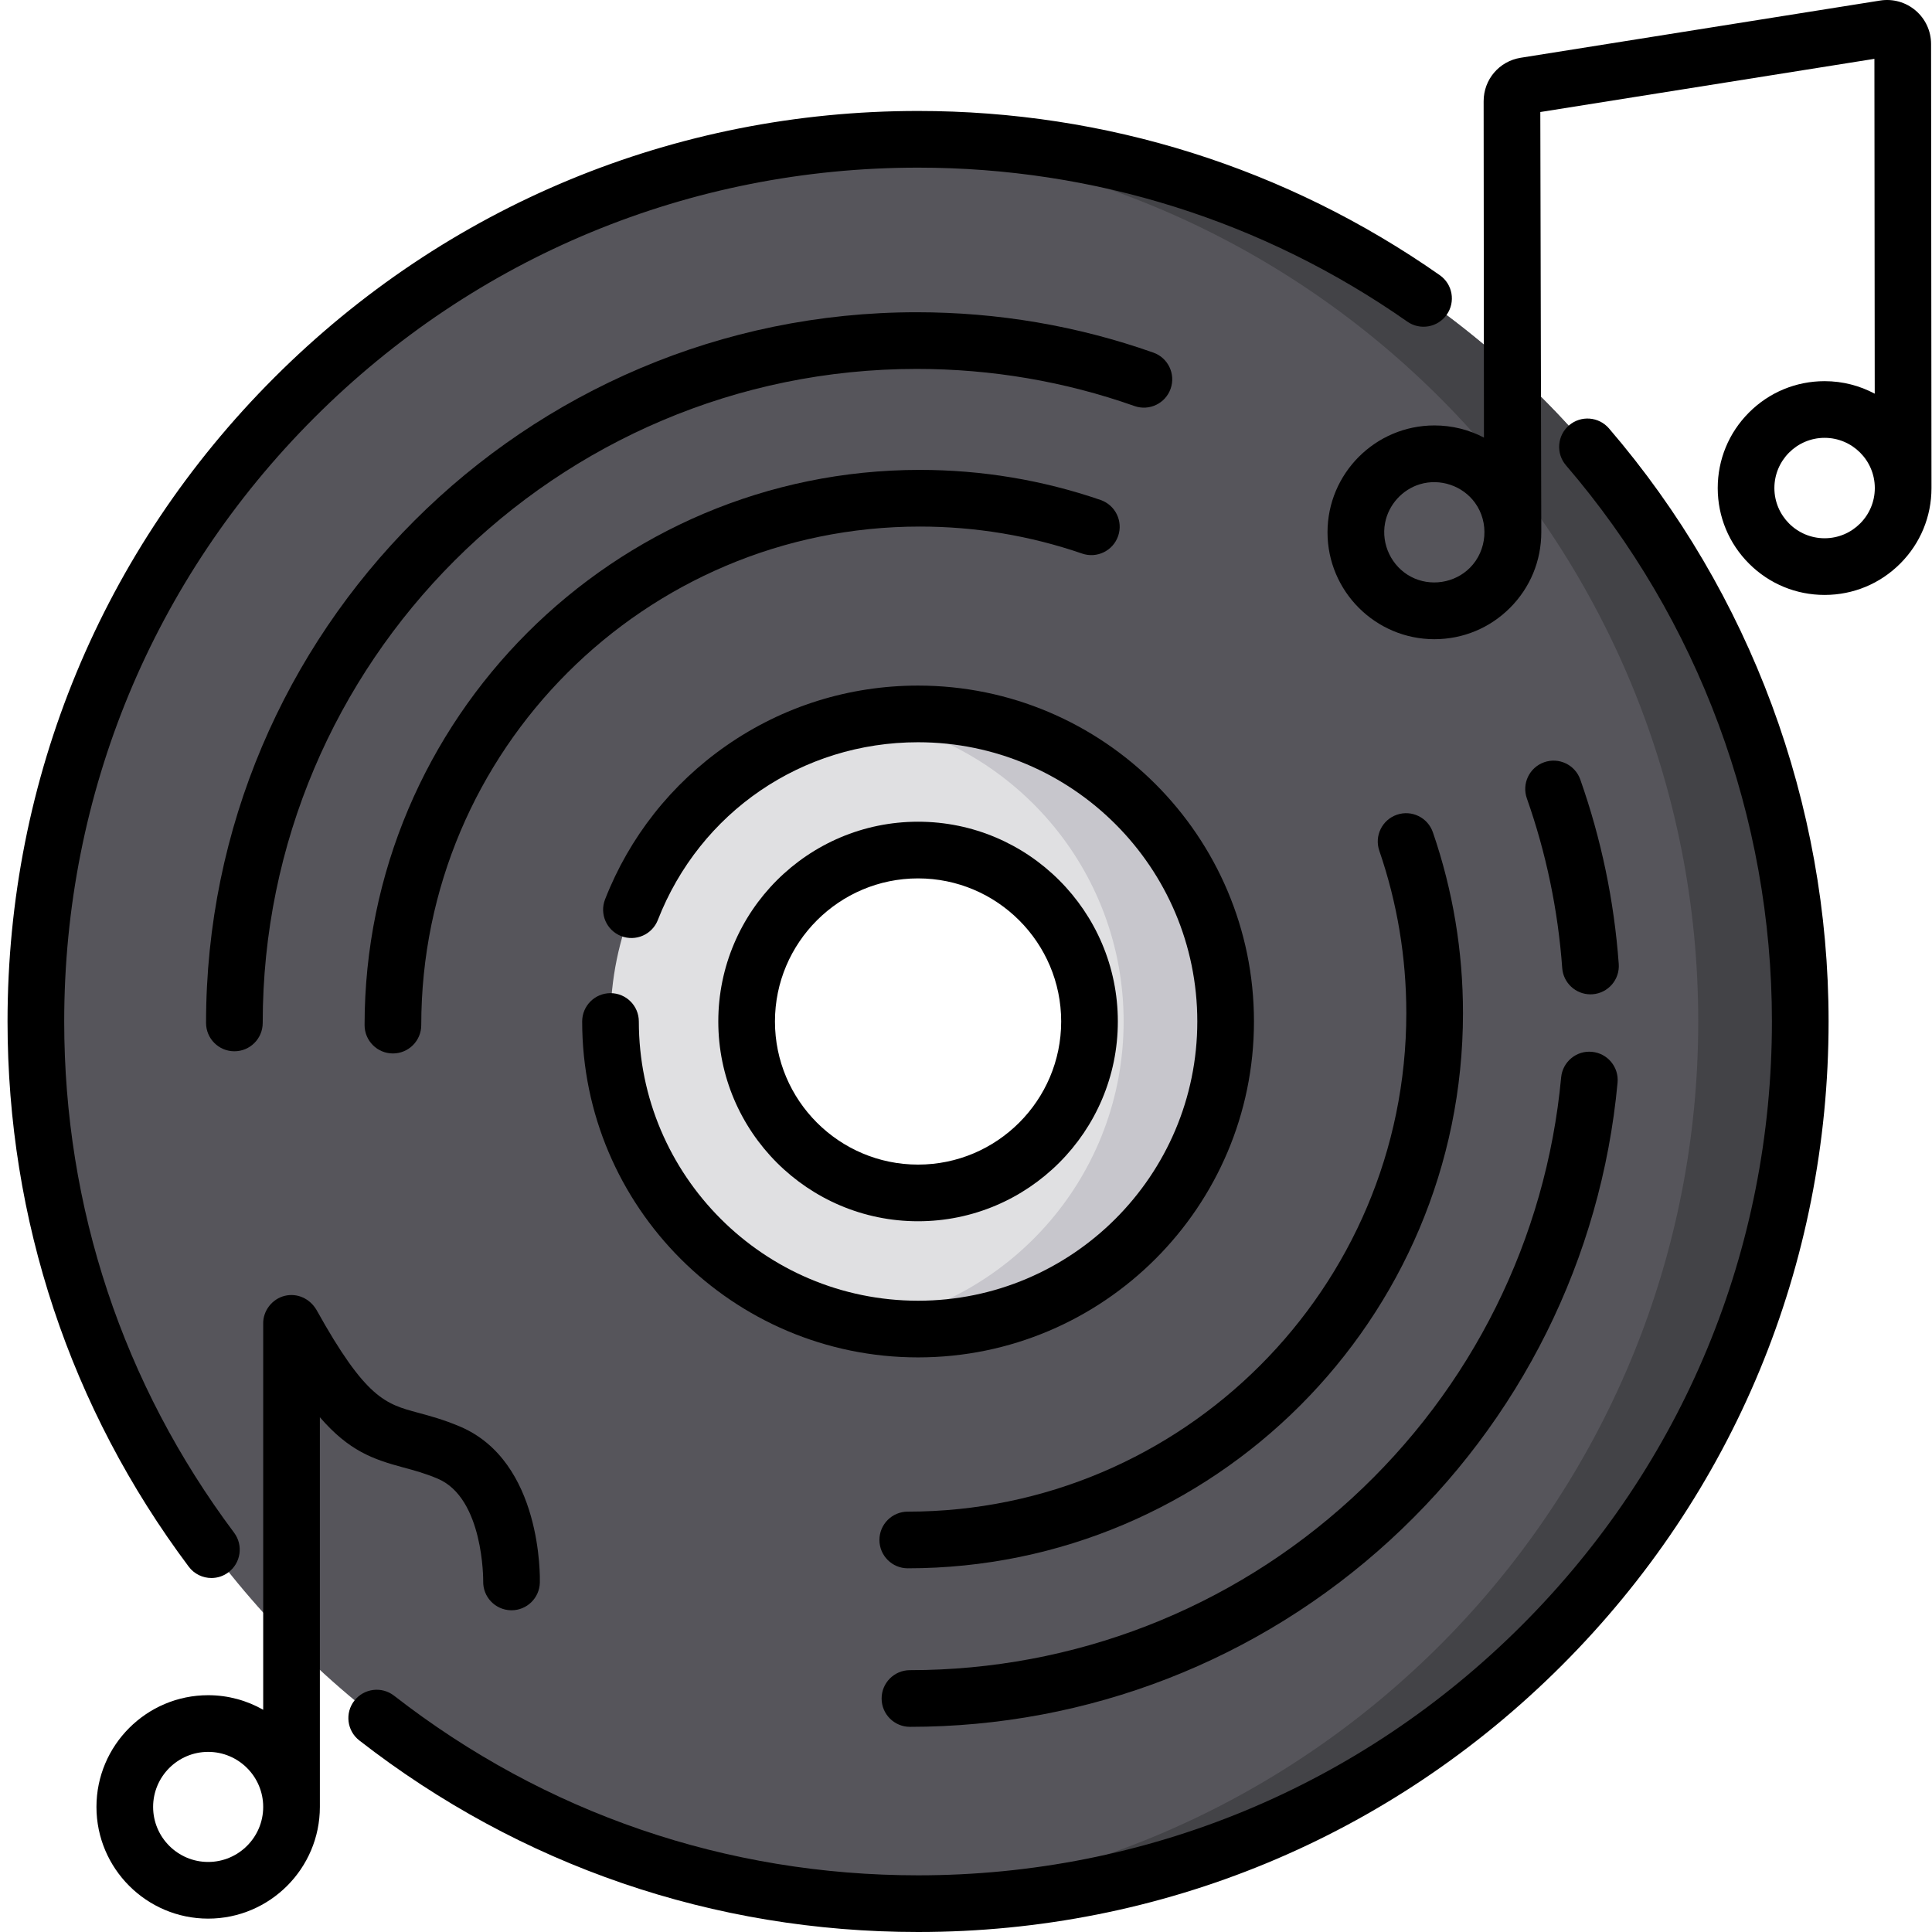
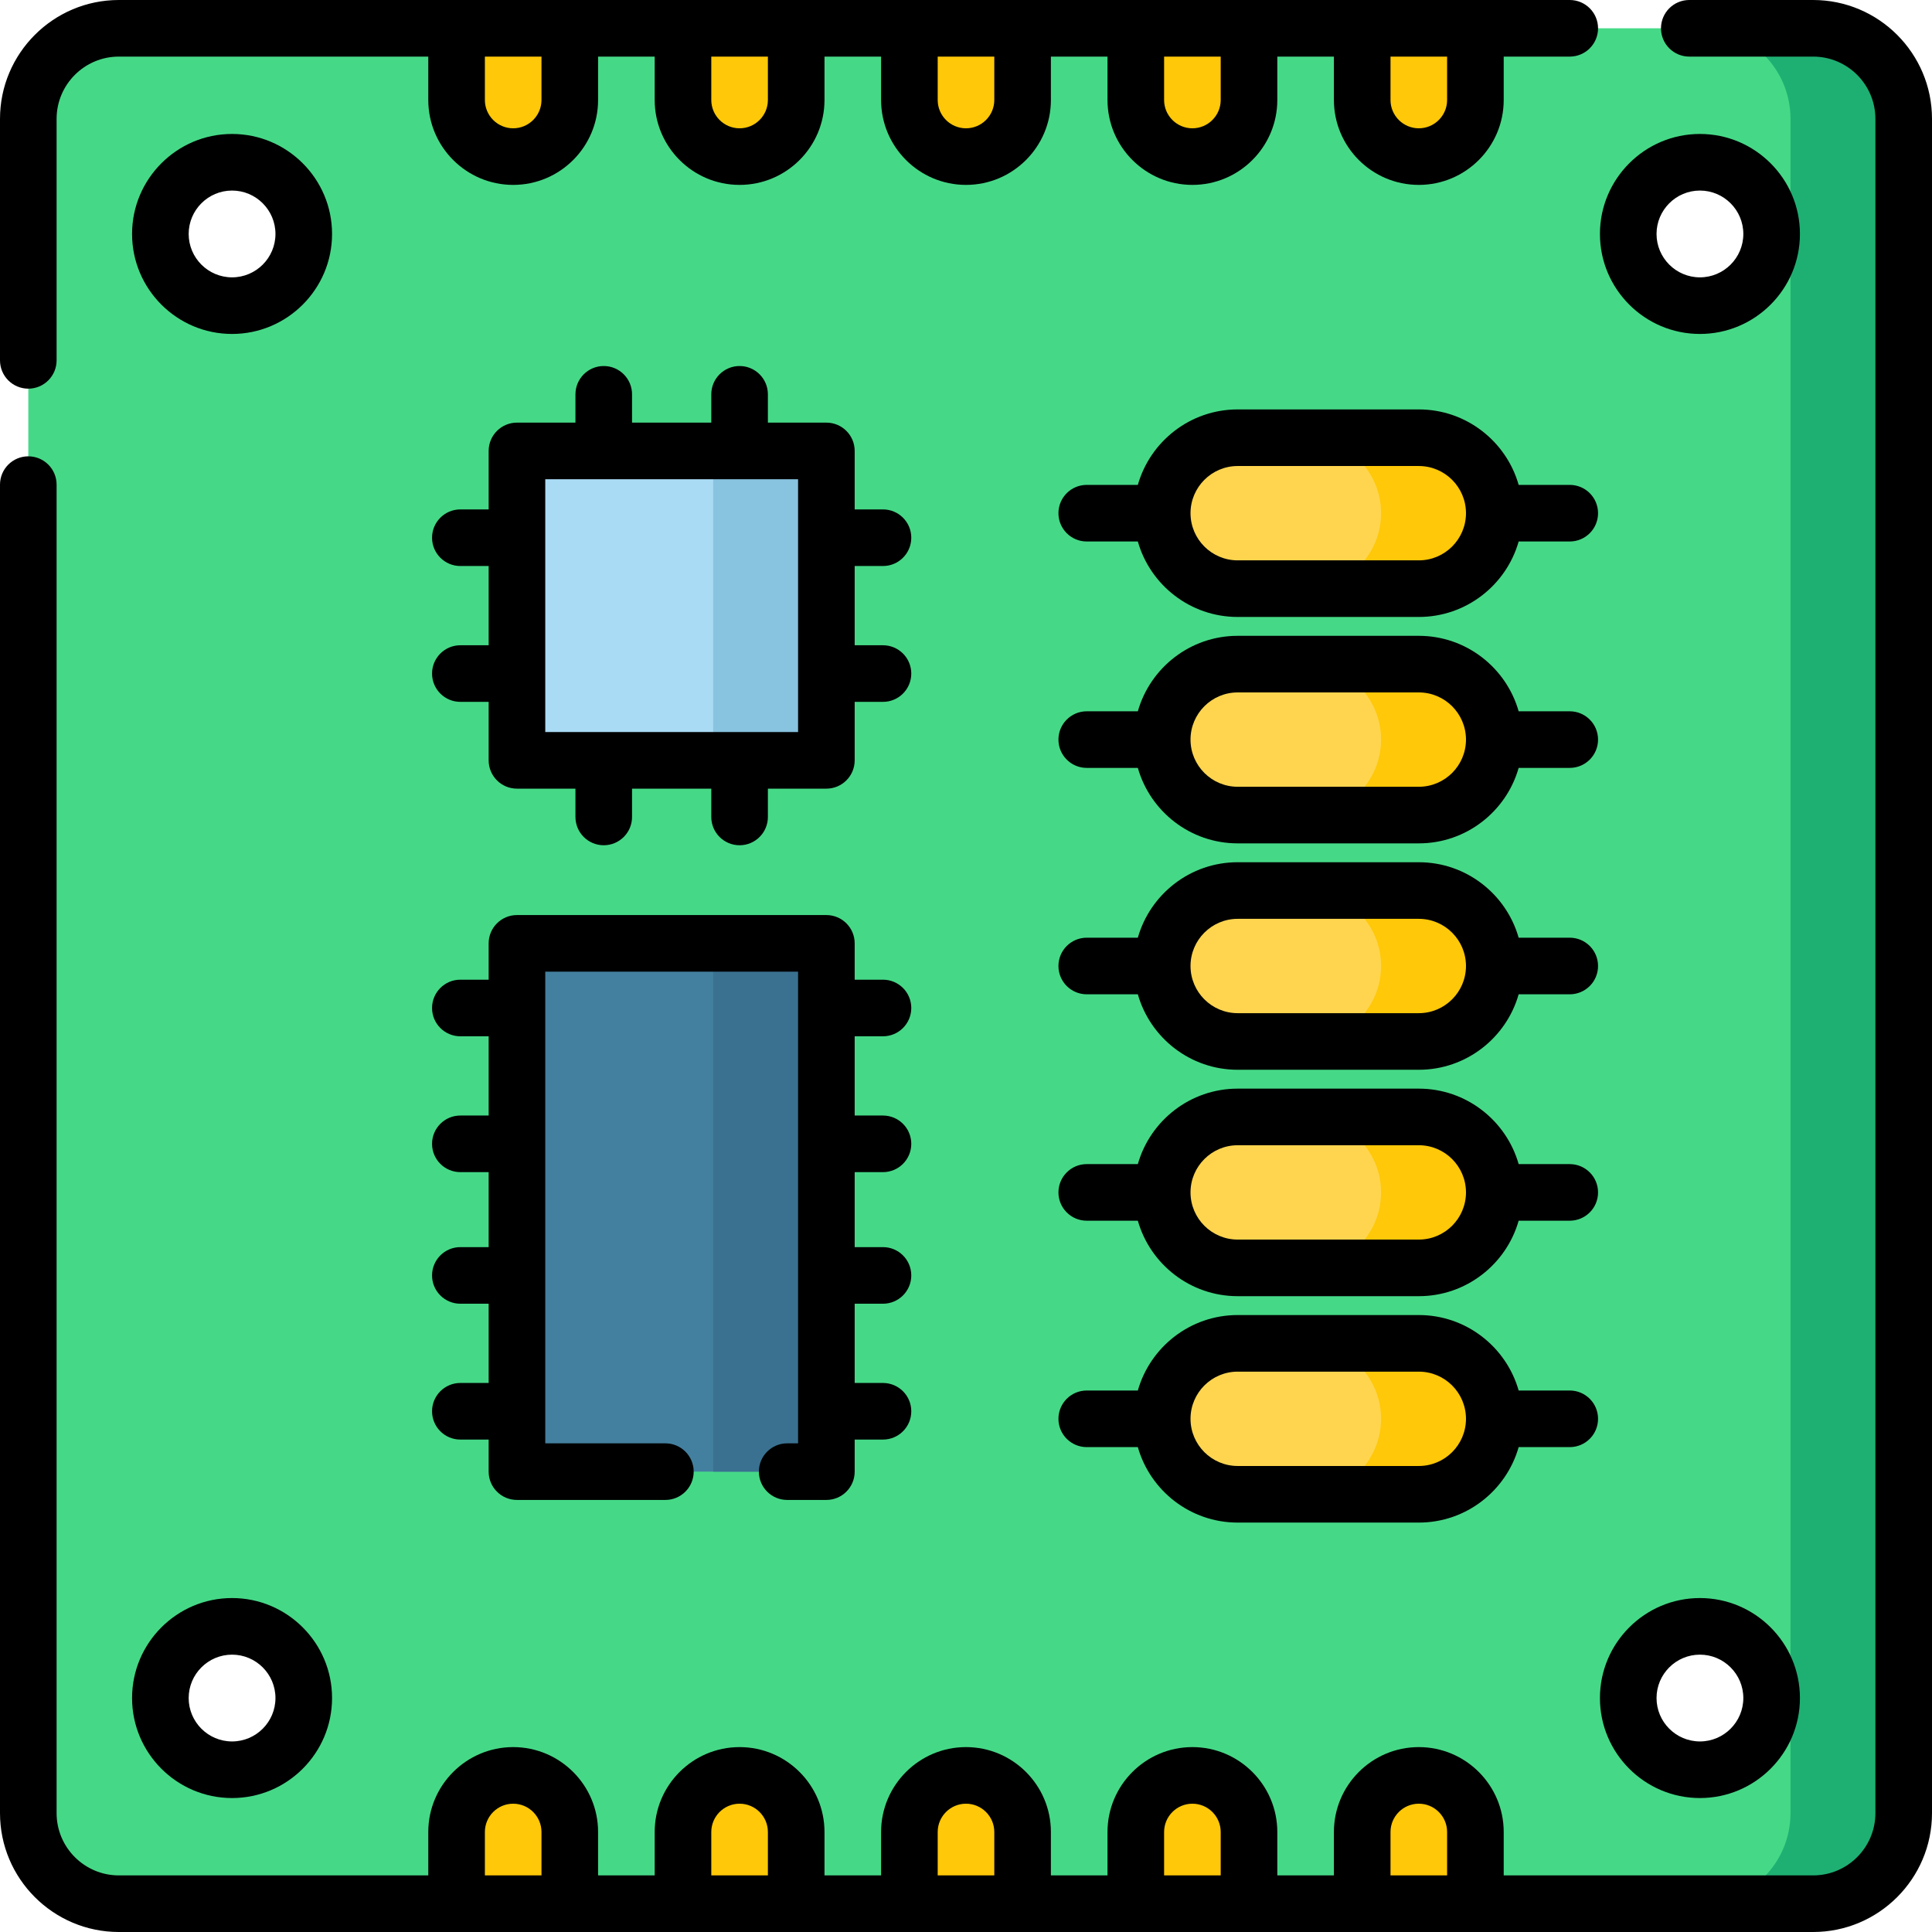
- <svg xmlns="http://www.w3.org/2000/svg" height="511pt" viewBox="-1 0 511 511.999" width="511pt">
-   <path d="m241.797 36.914c-129.117 0-233.789 104.672-233.789 233.789s104.672 233.789 233.789 233.789 233.789-104.672 233.789-233.789-104.672-233.789-233.789-233.789zm0 279.223c-25.09 0-45.434-20.34-45.434-45.434 0-25.09 20.344-45.434 45.434-45.434 25.094 0 45.434 20.344 45.434 45.434 0 25.094-20.34 45.434-45.434 45.434zm0 0" fill="#56555b" />
-   <path d="m241.797 36.914c-4.539 0-9.043.145-13.516.398 122.824 7.004 220.273 108.812 220.273 233.391 0 124.582-97.449 226.387-220.273 233.391 4.473.258 8.977.398 13.516.398 129.117 0 233.789-104.668 233.789-233.785 0-129.117-104.672-233.793-233.789-233.793zm0 0" fill="#434347" />
-   <path d="m241.797 189.195c-45.016 0-81.508 36.492-81.508 81.508s36.492 81.508 81.508 81.508 81.508-36.492 81.508-81.508-36.492-81.508-81.508-81.508zm0 126.941c-25.09 0-45.434-20.34-45.434-45.434s20.344-45.434 45.434-45.434c25.094 0 45.434 20.344 45.434 45.434 0 25.094-20.34 45.434-45.434 45.434zm0 0" fill="#e0e0e2" />
-   <path d="m241.797 189.195c-4.605 0-9.117.402-13.516 1.137 38.582 6.441 67.992 39.961 67.992 80.371s-29.414 73.93-67.992 80.375c4.398.734 8.91 1.133 13.516 1.133 45.016 0 81.508-36.488 81.508-81.508 0-45.016-36.492-81.508-81.508-81.508zm0 0" fill="#c7c6cc" />
-   <path d="m356.703 397.109c-32.02 29.344-73.594 45.5-117.059 45.5-4.148 0-7.508 3.363-7.508 7.512 0 4.145 3.359 7.508 7.508 7.508 47.23 0 92.41-17.562 127.207-49.449 34.578-31.684 56-74.75 60.32-121.266.383-4.129-2.652-7.785-6.785-8.168-4.113-.406-7.785 2.652-8.168 6.781-3.977 42.793-23.691 82.422-55.516 111.582zm0 0" />
-   <path d="m419.988 263.508c.184 0 .367-.004.551-.02 4.137-.301 7.246-3.895 6.945-8.031-1.215-16.711-4.645-33.152-10.191-48.871-1.379-3.91-5.668-5.961-9.578-4.582-3.914 1.383-5.965 5.672-4.582 9.582 5.102 14.457 8.258 29.586 9.371 44.961.289 3.949 3.586 6.961 7.484 6.961zm0 0" />
-   <path d="m239.066 400.598c-4.148 0-7.508 3.359-7.508 7.508 0 4.148 3.359 7.508 7.508 7.508 81.133 0 147.141-66.008 147.141-147.141 0-16.41-2.684-32.527-7.977-47.902-1.352-3.922-5.617-6.008-9.547-4.656-3.918 1.348-6.004 5.621-4.652 9.543 4.75 13.801 7.156 28.273 7.156 43.016 0 72.855-59.27 132.125-132.121 132.125zm0 0" />
-   <path d="m299.148 107.602c3.906 1.383 8.199-.672 9.578-4.582 1.379-3.91-.672-8.199-4.582-9.578-20.098-7.098-41.195-10.695-62.699-10.695-103.852 0-188.34 84.492-188.34 188.34 0 4.148 3.359 7.512 7.508 7.512 4.148 0 7.508-3.363 7.508-7.512 0-95.57 77.754-173.32 173.324-173.32 19.797 0 39.211 3.309 57.703 9.836zm0 0" />
-   <path d="m102.629 279.176c4.145 0 7.508-3.363 7.508-7.512 0-72.852 59.27-132.121 132.121-132.121 14.742 0 29.215 2.41 43.02 7.16 3.922 1.348 8.191-.738 9.543-4.66 1.348-3.918-.738-8.191-4.656-9.543-15.379-5.289-31.496-7.973-47.906-7.973-81.133 0-147.141 66.004-147.141 147.137 0 4.148 3.363 7.512 7.512 7.512zm0 0" />
-   <path d="m414.305 112.73c-3.145 2.703-3.504 7.445-.801 10.59 35.191 40.961 54.574 93.301 54.574 147.383 0 60.441-23.539 117.266-66.277 160.004s-99.562 66.273-160.004 66.273c-50.828 0-98.844-16.457-138.855-47.598-3.273-2.547-7.988-1.957-10.535 1.312-2.547 3.273-1.961 7.992 1.312 10.539 42.672 33.211 93.879 50.766 148.078 50.766 64.453 0 125.051-25.098 170.625-70.676 45.574-45.574 70.672-106.168 70.672-170.621 0-57.672-20.668-113.488-58.199-157.168-2.703-3.145-7.445-3.508-10.59-.805zm0 0" />
-   <path d="m241.797 323.645c29.191 0 52.941-23.75 52.941-52.941s-23.75-52.941-52.941-52.941-52.941 23.75-52.941 52.941 23.75 52.941 52.941 52.941zm0-90.863c20.91 0 37.926 17.012 37.926 37.922 0 20.914-17.016 37.926-37.926 37.926s-37.926-17.012-37.926-37.926c0-20.91 17.016-37.922 37.926-37.922zm0 0" />
-   <path d="m54.531 418.188c1.566 0 3.145-.488 4.496-1.5 3.316-2.484 3.992-7.191 1.508-10.512-29.449-39.34-45.02-86.188-45.02-135.473 0-60.441 23.539-117.266 66.277-160.004s99.562-66.273 160.004-66.273c46.703 0 91.535 14.109 129.648 40.801 3.398 2.383 8.082 1.555 10.461-1.844 2.379-3.398 1.551-8.078-1.844-10.457-40.652-28.469-88.465-43.52-138.266-43.52-64.453 0-125.051 25.102-170.625 70.676s-70.672 106.168-70.672 170.621c0 52.559 16.602 102.516 48.016 144.477 1.473 1.969 3.73 3.008 6.016 3.008zm0 0" />
-   <path d="m241.797 359.723c49.086 0 89.016-39.934 89.016-89.02 0-49.082-39.93-89.016-89.016-89.016-18.273 0-35.832 5.496-50.781 15.895-14.602 10.16-25.723 24.254-32.168 40.762-1.512 3.863.398 8.219 4.262 9.727 3.867 1.508 8.219-.402 9.727-4.266 11.172-28.613 38.238-47.102 68.961-47.102 40.805 0 74 33.199 74 74 0 40.805-33.195 74-74 74-40.801 0-74-33.195-74-74 0-4.148-3.359-7.508-7.508-7.508-4.148 0-7.508 3.359-7.508 7.508 0 49.086 39.934 89.02 89.016 89.02zm0 0" />
-   <path d="m105.418 388.902c2.832.762 5.758 1.547 9.109 2.973 12.152 5.152 12.031 26.82 12.027 27.16-.109 4.137 3.152 7.582 7.293 7.699.074 0 .145.004.215.004 4.051 0 7.387-3.227 7.504-7.301.035-1.305.648-32.133-21.172-41.391-4.312-1.828-7.906-2.793-11.074-3.648-8.641-2.324-13.863-3.73-26.957-27.281-1.734-2.934-5.047-4.535-8.422-3.703-3.312.816-5.758 3.945-5.691 7.375v102.316c-4.309-2.449-9.285-3.859-14.586-3.859-16.324 0-29.602 13.281-29.602 29.605 0 16.32 13.281 29.602 29.602 29.602 16.324 0 29.605-13.281 29.605-29.602v-103.273c7.707 8.926 14.078 11.156 22.148 13.324zm-51.754 104.535c-8.043 0-14.586-6.543-14.586-14.586 0-8.043 6.543-14.586 14.586-14.586 8.043 0 14.586 6.543 14.586 14.586 0 8.043-6.543 14.586-14.586 14.586zm0 0" />
-   <path d="m510.363 129.312-.109-117.664c-.004-3.414-1.496-6.645-4.098-8.859-2.598-2.219-6.027-3.18-9.395-2.645l-95.258 15.164c-5.695.91-9.828 5.754-9.824 11.527l.082 89.129c-4.004-2.102-8.48-3.219-13.129-3.219-.012 0-.02 0-.027 0-15.621.016-28.312 12.73-28.301 28.352.016 15.609 12.719 28.297 28.324 28.297h.027c7.566-.008 14.676-2.961 20.02-8.316 5.348-5.355 8.285-12.469 8.281-20.035-.004-.984-.258-111.355-.258-111.355l88.539-14.094.086 88.738c-3.965-2.113-8.488-3.32-13.285-3.32-.008 0-.016 0-.023 0-7.566.008-14.676 2.961-20.023 8.316-5.344 5.355-8.281 12.473-8.277 20.035.008 7.566 2.961 14.676 8.316 20.023 5.348 5.336 12.453 8.277 20.008 8.277h.027c7.566-.008 14.676-2.961 20.02-8.316 5.344-5.352 8.285-12.469 8.277-20.035zm-122.316 21.156c-4.078 4.09-10.531 5.074-15.641 2.367-5.102-2.699-7.922-8.559-6.852-14.23.91-4.836 4.559-8.879 9.273-10.289 5.34-1.594 11.27.402 14.555 4.914 3.797 5.215 3.227 12.672-1.336 17.238zm94.004-7.824c-.004 0-.008 0-.012 0-7.332 0-13.301-5.961-13.309-13.293-.004-7.336 5.957-13.312 13.297-13.32h.012c7.332 0 13.297 5.965 13.305 13.297.008 7.336-5.957 13.312-13.293 13.316zm0 0" />
+ <svg xmlns="http://www.w3.org/2000/svg" id="Layer_1" enable-background="new 0 0 512 512" height="512" viewBox="0 0 512 512" width="512">
+   <g>
+     <path d="m480.5 7.5h-449c-13.25 0-24 10.75-24 24v449c0 13.25 10.75 24 24 24h449c13.25 0 24-10.75 24-24v-449c0-13.25-10.75-24-24-24zm-419 461.5c-10.49 0-19-8.51-19-19s8.51-19 19-19 19 8.51 19 19-8.51 19-19 19zm0-388c-10.49 0-19-8.51-19-19s8.51-19 19-19 19 8.51 19 19-8.51 19-19 19zm389 388c-10.49 0-19-8.51-19-19s8.51-19 19-19 19 8.51 19 19-8.51 19-19 19zm0-388c-10.49 0-19-8.51-19-19s8.51-19 19-19 19 8.51 19 19-8.51 19-19 19z" fill="#45d987" />
+     <g>
+       <path d="m480.5 7.5h-30c13.25 0 24 10.75 24 24v449c0 13.25-10.75 24-24 24h30c13.25 0 24-10.75 24-24v-449c0-13.25-10.75-24-24-24z" fill="#1eb073" />
+     </g>
+     <g fill="#ffc808">
+       <path d="m151 485.5v19h-30v-19c0-8.284 6.716-15 15-15 8.284 0 15 6.716 15 15z" />
+       <path d="m211 485.5v19h-30v-19c0-8.284 6.716-15 15-15 8.284 0 15 6.716 15 15z" />
+       <path d="m271 485.5v19h-30v-19c0-8.284 6.716-15 15-15 8.284 0 15 6.716 15 15z" />
+       <path d="m331 485.5v19h-30v-19c0-8.284 6.716-15 15-15 8.284 0 15 6.716 15 15z" />
+       <path d="m391 485.5v19h-30v-19c0-8.284 6.716-15 15-15 8.284 0 15 6.716 15 15z" />
+     </g>
+     <g fill="#ffc808">
+       <path d="m151 26.5v-19h-30v19c0 8.284 6.716 15 15 15 8.284 0 15-6.716 15-15z" />
+       <path d="m211 26.5v-19h-30v19c0 8.284 6.716 15 15 15 8.284 0 15-6.716 15-15z" />
+       <path d="m271 26.5v-19h-30v19c0 8.284 6.716 15 15 15 8.284 0 15-6.716 15-15z" />
+       <path d="m331 26.5v-19h-30v19c0 8.284 6.716 15 15 15 8.284 0 15-6.716 15-15z" />
+       <path d="m391 26.5v-19h-30v19c0 8.284 6.716 15 15 15 8.284 0 15-6.716 15-15z" />
+     </g>
+     <path d="m137 119.5h82v82h-82z" fill="#a9dbf5" />
+     <path d="m189 119.5h30v82h-30z" fill="#88c3e0" />
+     <path d="m137 250h82v140h-82z" fill="#43809f" />
+     <path d="m189 250h30v140h-30z" fill="#3a7190" />
+     <path d="m376 156h-48c-11.046 0-20-8.954-20-20 0-11.046 8.954-20 20-20h48c11.046 0 20 8.954 20 20 0 11.046-8.954 20-20 20z" fill="#ffd54f" />
+     <path d="m376 116h-30c11.046 0 20 8.954 20 20 0 11.046-8.954 20-20 20h30c11.046 0 20-8.954 20-20 0-11.046-8.954-20-20-20z" fill="#ffc808" />
+     <path d="m376 216h-48c-11.046 0-20-8.954-20-20 0-11.046 8.954-20 20-20h48c11.046 0 20 8.954 20 20 0 11.046-8.954 20-20 20z" fill="#ffd54f" />
+     <path d="m376 176h-30c11.046 0 20 8.954 20 20 0 11.046-8.954 20-20 20h30c11.046 0 20-8.954 20-20 0-11.046-8.954-20-20-20z" fill="#ffc808" />
+     <path d="m376 276h-48c-11.046 0-20-8.954-20-20 0-11.046 8.954-20 20-20h48c11.046 0 20 8.954 20 20 0 11.046-8.954 20-20 20z" fill="#ffd54f" />
+     <path d="m376 236h-30c11.046 0 20 8.954 20 20 0 11.046-8.954 20-20 20h30c11.046 0 20-8.954 20-20 0-11.046-8.954-20-20-20z" fill="#ffc808" />
+     <path d="m376 336h-48c-11.046 0-20-8.954-20-20 0-11.046 8.954-20 20-20h48c11.046 0 20 8.954 20 20 0 11.046-8.954 20-20 20z" fill="#ffd54f" />
+     <path d="m376 296h-30c11.046 0 20 8.954 20 20 0 11.046-8.954 20-20 20h30c11.046 0 20-8.954 20-20 0-11.046-8.954-20-20-20z" fill="#ffc808" />
+     <path d="m376 396h-48c-11.046 0-20-8.954-20-20 0-11.046 8.954-20 20-20h48c11.046 0 20 8.954 20 20 0 11.046-8.954 20-20 20z" fill="#ffd54f" />
+     <path d="m376 356h-30c11.046 0 20 8.954 20 20 0 11.046-8.954 20-20 20h30c11.046 0 20-8.954 20-20 0-11.046-8.954-20-20-20z" fill="#ffc808" />
+     <g>
+       <path d="m480.5 0h-32.819c-4.143 0-7.5 3.358-7.5 7.5s3.357 7.5 7.5 7.5h32.819c9.099 0 16.5 7.402 16.5 16.5v449c0 9.098-7.401 16.5-16.5 16.5h-82v-11.5c0-12.407-10.094-22.5-22.5-22.5s-22.5 10.093-22.5 22.5v11.5h-15v-11.5c0-12.407-10.094-22.5-22.5-22.5s-22.5 10.093-22.5 22.5v11.5h-15v-11.5c0-12.407-10.094-22.5-22.5-22.5-12.407 0-22.5 10.093-22.5 22.5v11.5h-15v-11.5c0-12.407-10.093-22.5-22.5-22.5s-22.5 10.093-22.5 22.5v11.5h-15v-11.5c0-12.407-10.093-22.5-22.5-22.5s-22.5 10.093-22.5 22.5v11.5h-82c-9.098 0-16.5-7.402-16.5-16.5v-352.069c0-4.142-3.358-7.5-7.5-7.5s-7.5 3.358-7.5 7.5v352.069c0 17.369 14.131 31.5 31.5 31.5h449c17.369 0 31.5-14.131 31.5-31.5v-449c0-17.369-14.131-31.5-31.5-31.5zm-352 497v-11.5c0-4.136 3.364-7.5 7.5-7.5s7.5 3.364 7.5 7.5v11.5zm60 0v-11.5c0-4.136 3.364-7.5 7.5-7.5s7.5 3.364 7.5 7.5v11.5zm60 0v-11.5c0-4.136 3.364-7.5 7.5-7.5s7.5 3.364 7.5 7.5v11.5zm60 0v-11.5c0-4.136 3.364-7.5 7.5-7.5s7.5 3.364 7.5 7.5v11.5zm60 0v-11.5c0-4.136 3.364-7.5 7.5-7.5s7.5 3.364 7.5 7.5v11.5z" />
+       <path d="m7.5 103c4.142 0 7.5-3.358 7.5-7.5v-64c0-9.098 7.402-16.5 16.5-16.5h82v11.5c0 12.407 10.093 22.5 22.5 22.5s22.5-10.093 22.5-22.5v-11.5h15v11.5c0 12.407 10.093 22.5 22.5 22.5s22.5-10.093 22.5-22.5v-11.5h15v11.5c0 12.407 10.093 22.5 22.5 22.5 12.406 0 22.5-10.093 22.5-22.5v-11.5h15v11.5c0 12.407 10.094 22.5 22.5 22.5s22.5-10.093 22.5-22.5v-11.5h15v11.5c0 12.407 10.094 22.5 22.5 22.5s22.5-10.093 22.5-22.5v-11.5h17.5c4.143 0 7.5-3.358 7.5-7.5s-3.357-7.5-7.5-7.5h-384.5c-17.369 0-31.5 14.131-31.5 31.5v64c0 4.143 3.358 7.5 7.5 7.5zm376-88v11.5c0 4.136-3.364 7.5-7.5 7.5s-7.5-3.364-7.5-7.5v-11.5zm-60 0v11.5c0 4.136-3.364 7.5-7.5 7.5s-7.5-3.364-7.5-7.5v-11.5zm-60 0v11.5c0 4.136-3.364 7.5-7.5 7.5s-7.5-3.364-7.5-7.5v-11.5zm-60 0v11.5c0 4.136-3.364 7.5-7.5 7.5s-7.5-3.364-7.5-7.5v-11.5zm-60 0v11.5c0 4.136-3.364 7.5-7.5 7.5s-7.5-3.364-7.5-7.5v-11.5z" />
+       <path d="m61.5 35.5c-14.612 0-26.5 11.888-26.5 26.5s11.888 26.5 26.5 26.5 26.5-11.888 26.5-26.5-11.888-26.5-26.5-26.5zm0 38c-6.341 0-11.5-5.159-11.5-11.5s5.159-11.5 11.5-11.5 11.5 5.159 11.5 11.5-5.159 11.5-11.5 11.5z" />
+       <path d="m450.5 88.5c14.612 0 26.5-11.888 26.5-26.5s-11.888-26.5-26.5-26.5-26.5 11.888-26.5 26.5 11.888 26.5 26.5 26.5zm0-38c6.341 0 11.5 5.159 11.5 11.5s-5.159 11.5-11.5 11.5-11.5-5.159-11.5-11.5 5.159-11.5 11.5-11.5z" />
+       <path d="m61.5 423.5c-14.612 0-26.5 11.888-26.5 26.5s11.888 26.5 26.5 26.5 26.5-11.888 26.5-26.5-11.888-26.5-26.5-26.5zm0 38c-6.341 0-11.5-5.159-11.5-11.5s5.159-11.5 11.5-11.5 11.5 5.159 11.5 11.5-5.159 11.5-11.5 11.5z" />
+       <path d="m450.5 476.5c14.612 0 26.5-11.888 26.5-26.5s-11.888-26.5-26.5-26.5-26.5 11.888-26.5 26.5 11.888 26.5 26.5 26.5zm0-38c6.341 0 11.5 5.159 11.5 11.5s-5.159 11.5-11.5 11.5-11.5-5.159-11.5-11.5 5.159-11.5 11.5-11.5z" />
+       <path d="m416 128.5h-13.54c-3.273-11.53-13.896-20-26.46-20h-48c-12.564 0-23.188 8.47-26.46 20h-13.54c-4.143 0-7.5 3.358-7.5 7.5s3.357 7.5 7.5 7.5h13.54c3.273 11.53 13.896 20 26.46 20h48c12.564 0 23.188-8.47 26.46-20h13.54c4.143 0 7.5-3.358 7.5-7.5s-3.357-7.5-7.5-7.5zm-40 20h-48c-6.893 0-12.5-5.607-12.5-12.5s5.607-12.5 12.5-12.5h48c6.893 0 12.5 5.607 12.5 12.5s-5.607 12.5-12.5 12.5z" />
+       <path d="m416 188.5h-13.54c-3.273-11.53-13.896-20-26.46-20h-48c-12.564 0-23.188 8.47-26.46 20h-13.54c-4.143 0-7.5 3.358-7.5 7.5s3.357 7.5 7.5 7.5h13.54c3.273 11.53 13.896 20 26.46 20h48c12.564 0 23.188-8.47 26.46-20h13.54c4.143 0 7.5-3.358 7.5-7.5s-3.357-7.5-7.5-7.5zm-40 20h-48c-6.893 0-12.5-5.607-12.5-12.5s5.607-12.5 12.5-12.5h48c6.893 0 12.5 5.607 12.5 12.5s-5.607 12.5-12.5 12.5z" />
+       <path d="m416 248.5h-13.54c-3.273-11.53-13.896-20-26.46-20h-48c-12.564 0-23.188 8.47-26.46 20h-13.54c-4.143 0-7.5 3.358-7.5 7.5s3.357 7.5 7.5 7.5h13.54c3.273 11.53 13.896 20 26.46 20h48c12.564 0 23.188-8.47 26.46-20h13.54c4.143 0 7.5-3.358 7.5-7.5s-3.357-7.5-7.5-7.5zm-40 20h-48c-6.893 0-12.5-5.607-12.5-12.5s5.607-12.5 12.5-12.5h48c6.893 0 12.5 5.607 12.5 12.5s-5.607 12.5-12.5 12.5z" />
+       <path d="m416 308.5h-13.54c-3.273-11.53-13.896-20-26.46-20h-48c-12.564 0-23.188 8.47-26.46 20h-13.54c-4.143 0-7.5 3.358-7.5 7.5s3.357 7.5 7.5 7.5h13.54c3.273 11.53 13.896 20 26.46 20h48c12.564 0 23.188-8.47 26.46-20h13.54c4.143 0 7.5-3.358 7.5-7.5s-3.357-7.5-7.5-7.5zm-40 20h-48c-6.893 0-12.5-5.607-12.5-12.5s5.607-12.5 12.5-12.5h48c6.893 0 12.5 5.607 12.5 12.5s-5.607 12.5-12.5 12.5z" />
+       <path d="m416 368.5h-13.54c-3.273-11.53-13.896-20-26.46-20h-48c-12.564 0-23.188 8.47-26.46 20h-13.54c-4.143 0-7.5 3.358-7.5 7.5s3.357 7.5 7.5 7.5h13.54c3.273 11.53 13.896 20 26.46 20h48c12.564 0 23.188-8.47 26.46-20h13.54c4.143 0 7.5-3.358 7.5-7.5s-3.357-7.5-7.5-7.5zm-40 20h-48c-6.893 0-12.5-5.607-12.5-12.5s5.607-12.5 12.5-12.5h48c6.893 0 12.5 5.607 12.5 12.5s-5.607 12.5-12.5 12.5z" />
+       <path d="m234 274.628c4.142 0 7.5-3.358 7.5-7.5s-3.358-7.5-7.5-7.5h-7.5v-9.628c0-4.142-3.358-7.5-7.5-7.5h-82c-4.142 0-7.5 3.358-7.5 7.5v9.628h-7.5c-4.142 0-7.5 3.358-7.5 7.5s3.358 7.5 7.5 7.5h7.5v21h-7.5c-4.142 0-7.5 3.358-7.5 7.5s3.358 7.5 7.5 7.5h7.5v19.872h-7.5c-4.142 0-7.5 3.358-7.5 7.5s3.358 7.5 7.5 7.5h7.5v21h-7.5c-4.142 0-7.5 3.358-7.5 7.5s3.358 7.5 7.5 7.5h7.5v8.5c0 4.142 3.358 7.5 7.5 7.5h39.333c4.142 0 7.5-3.358 7.5-7.5s-3.358-7.5-7.5-7.5h-31.833v-125h67v125h-2.889c-4.142 0-7.5 3.358-7.5 7.5s3.358 7.5 7.5 7.5h10.389c4.142 0 7.5-3.358 7.5-7.5v-8.5h7.5c4.142 0 7.5-3.358 7.5-7.5s-3.358-7.5-7.5-7.5h-7.5v-21h7.5c4.142 0 7.5-3.358 7.5-7.5s-3.358-7.5-7.5-7.5h-7.5v-19.872h7.5c4.142 0 7.5-3.358 7.5-7.5s-3.358-7.5-7.5-7.5h-7.5v-21z" />
+       <path d="m234 150c4.142 0 7.5-3.358 7.5-7.5s-3.358-7.5-7.5-7.5h-7.5v-15.5c0-4.142-3.358-7.5-7.5-7.5h-15.5v-7.5c0-4.142-3.358-7.5-7.5-7.5s-7.5 3.358-7.5 7.5v7.5h-21v-7.5c0-4.142-3.358-7.5-7.5-7.5s-7.5 3.358-7.5 7.5v7.5h-15.5c-4.142 0-7.5 3.358-7.5 7.5v15.5h-7.5c-4.142 0-7.5 3.358-7.5 7.5s3.358 7.5 7.5 7.5h7.5v21h-7.5c-4.142 0-7.5 3.358-7.5 7.5s3.358 7.5 7.5 7.5h7.5v15.5c0 4.142 3.358 7.5 7.5 7.5h15.5v7.5c0 4.142 3.358 7.5 7.5 7.5s7.5-3.358 7.5-7.5v-7.5h21v7.5c0 4.142 3.358 7.5 7.5 7.5s7.5-3.358 7.5-7.5v-7.5h15.5c4.142 0 7.5-3.358 7.5-7.5v-15.5h7.5c4.142 0 7.5-3.358 7.5-7.5s-3.358-7.5-7.5-7.5h-7.5v-21zm-22.5 44h-67v-67h67z" />
+     </g>
+   </g>
</svg>
